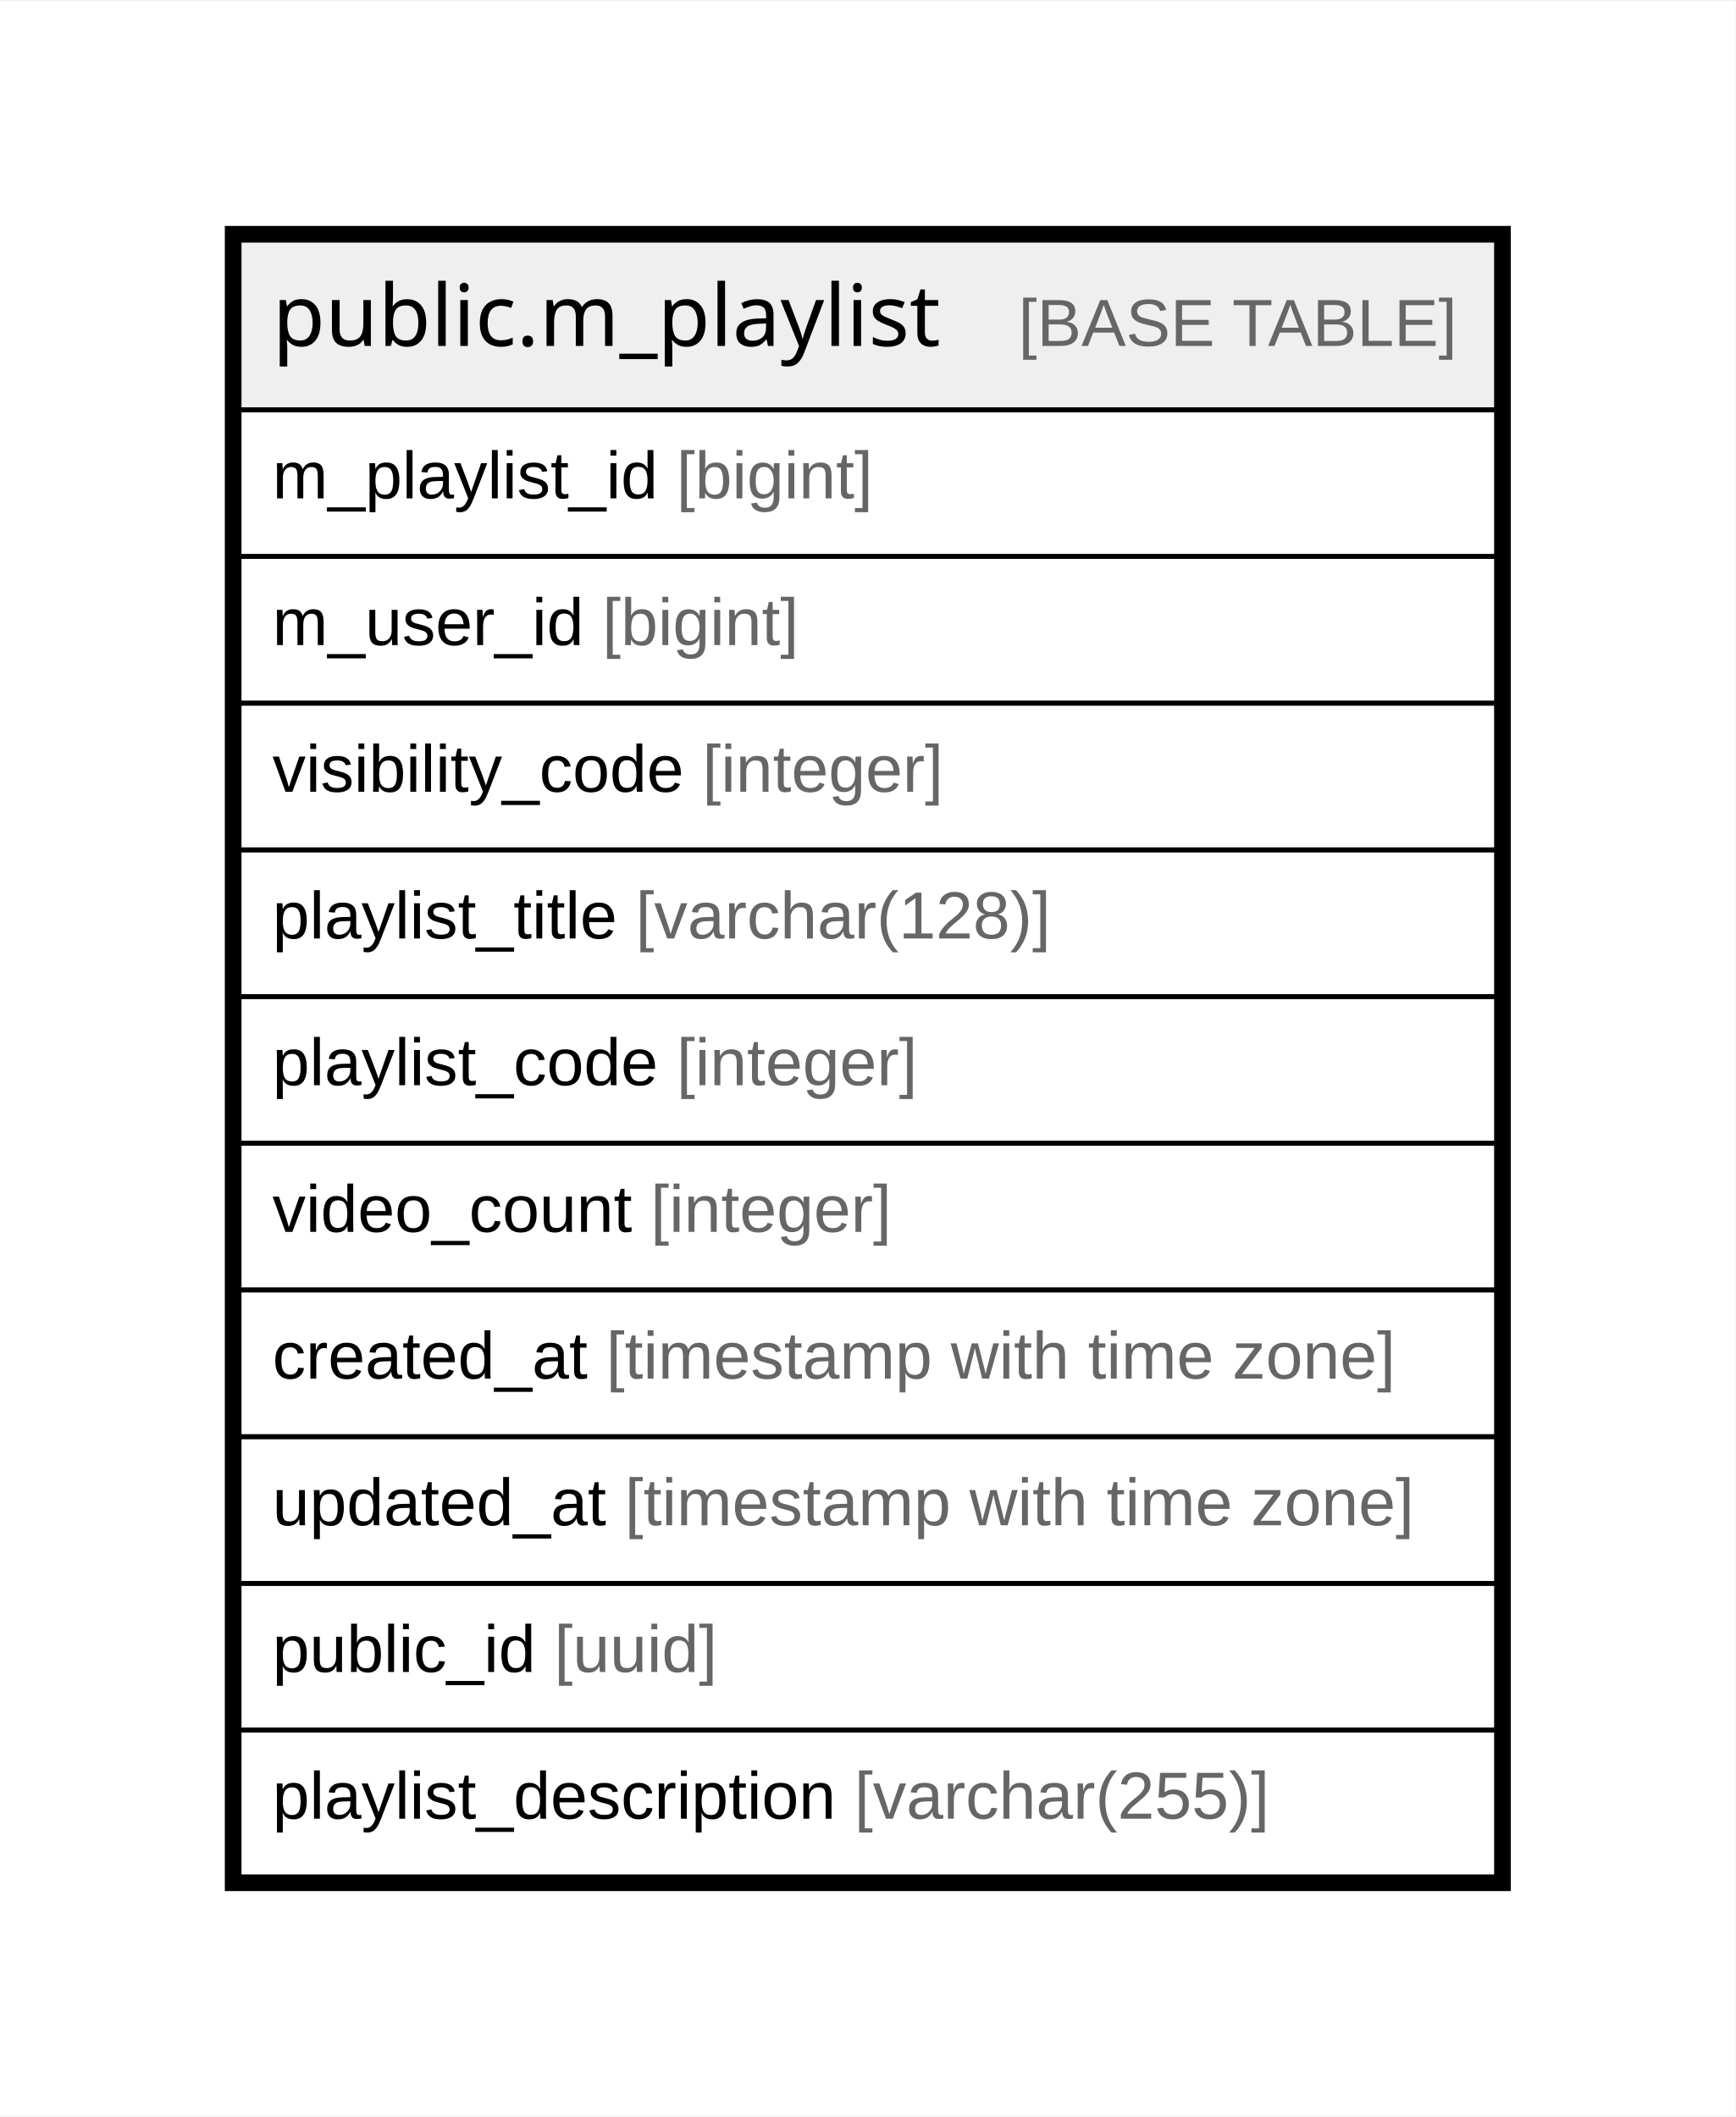
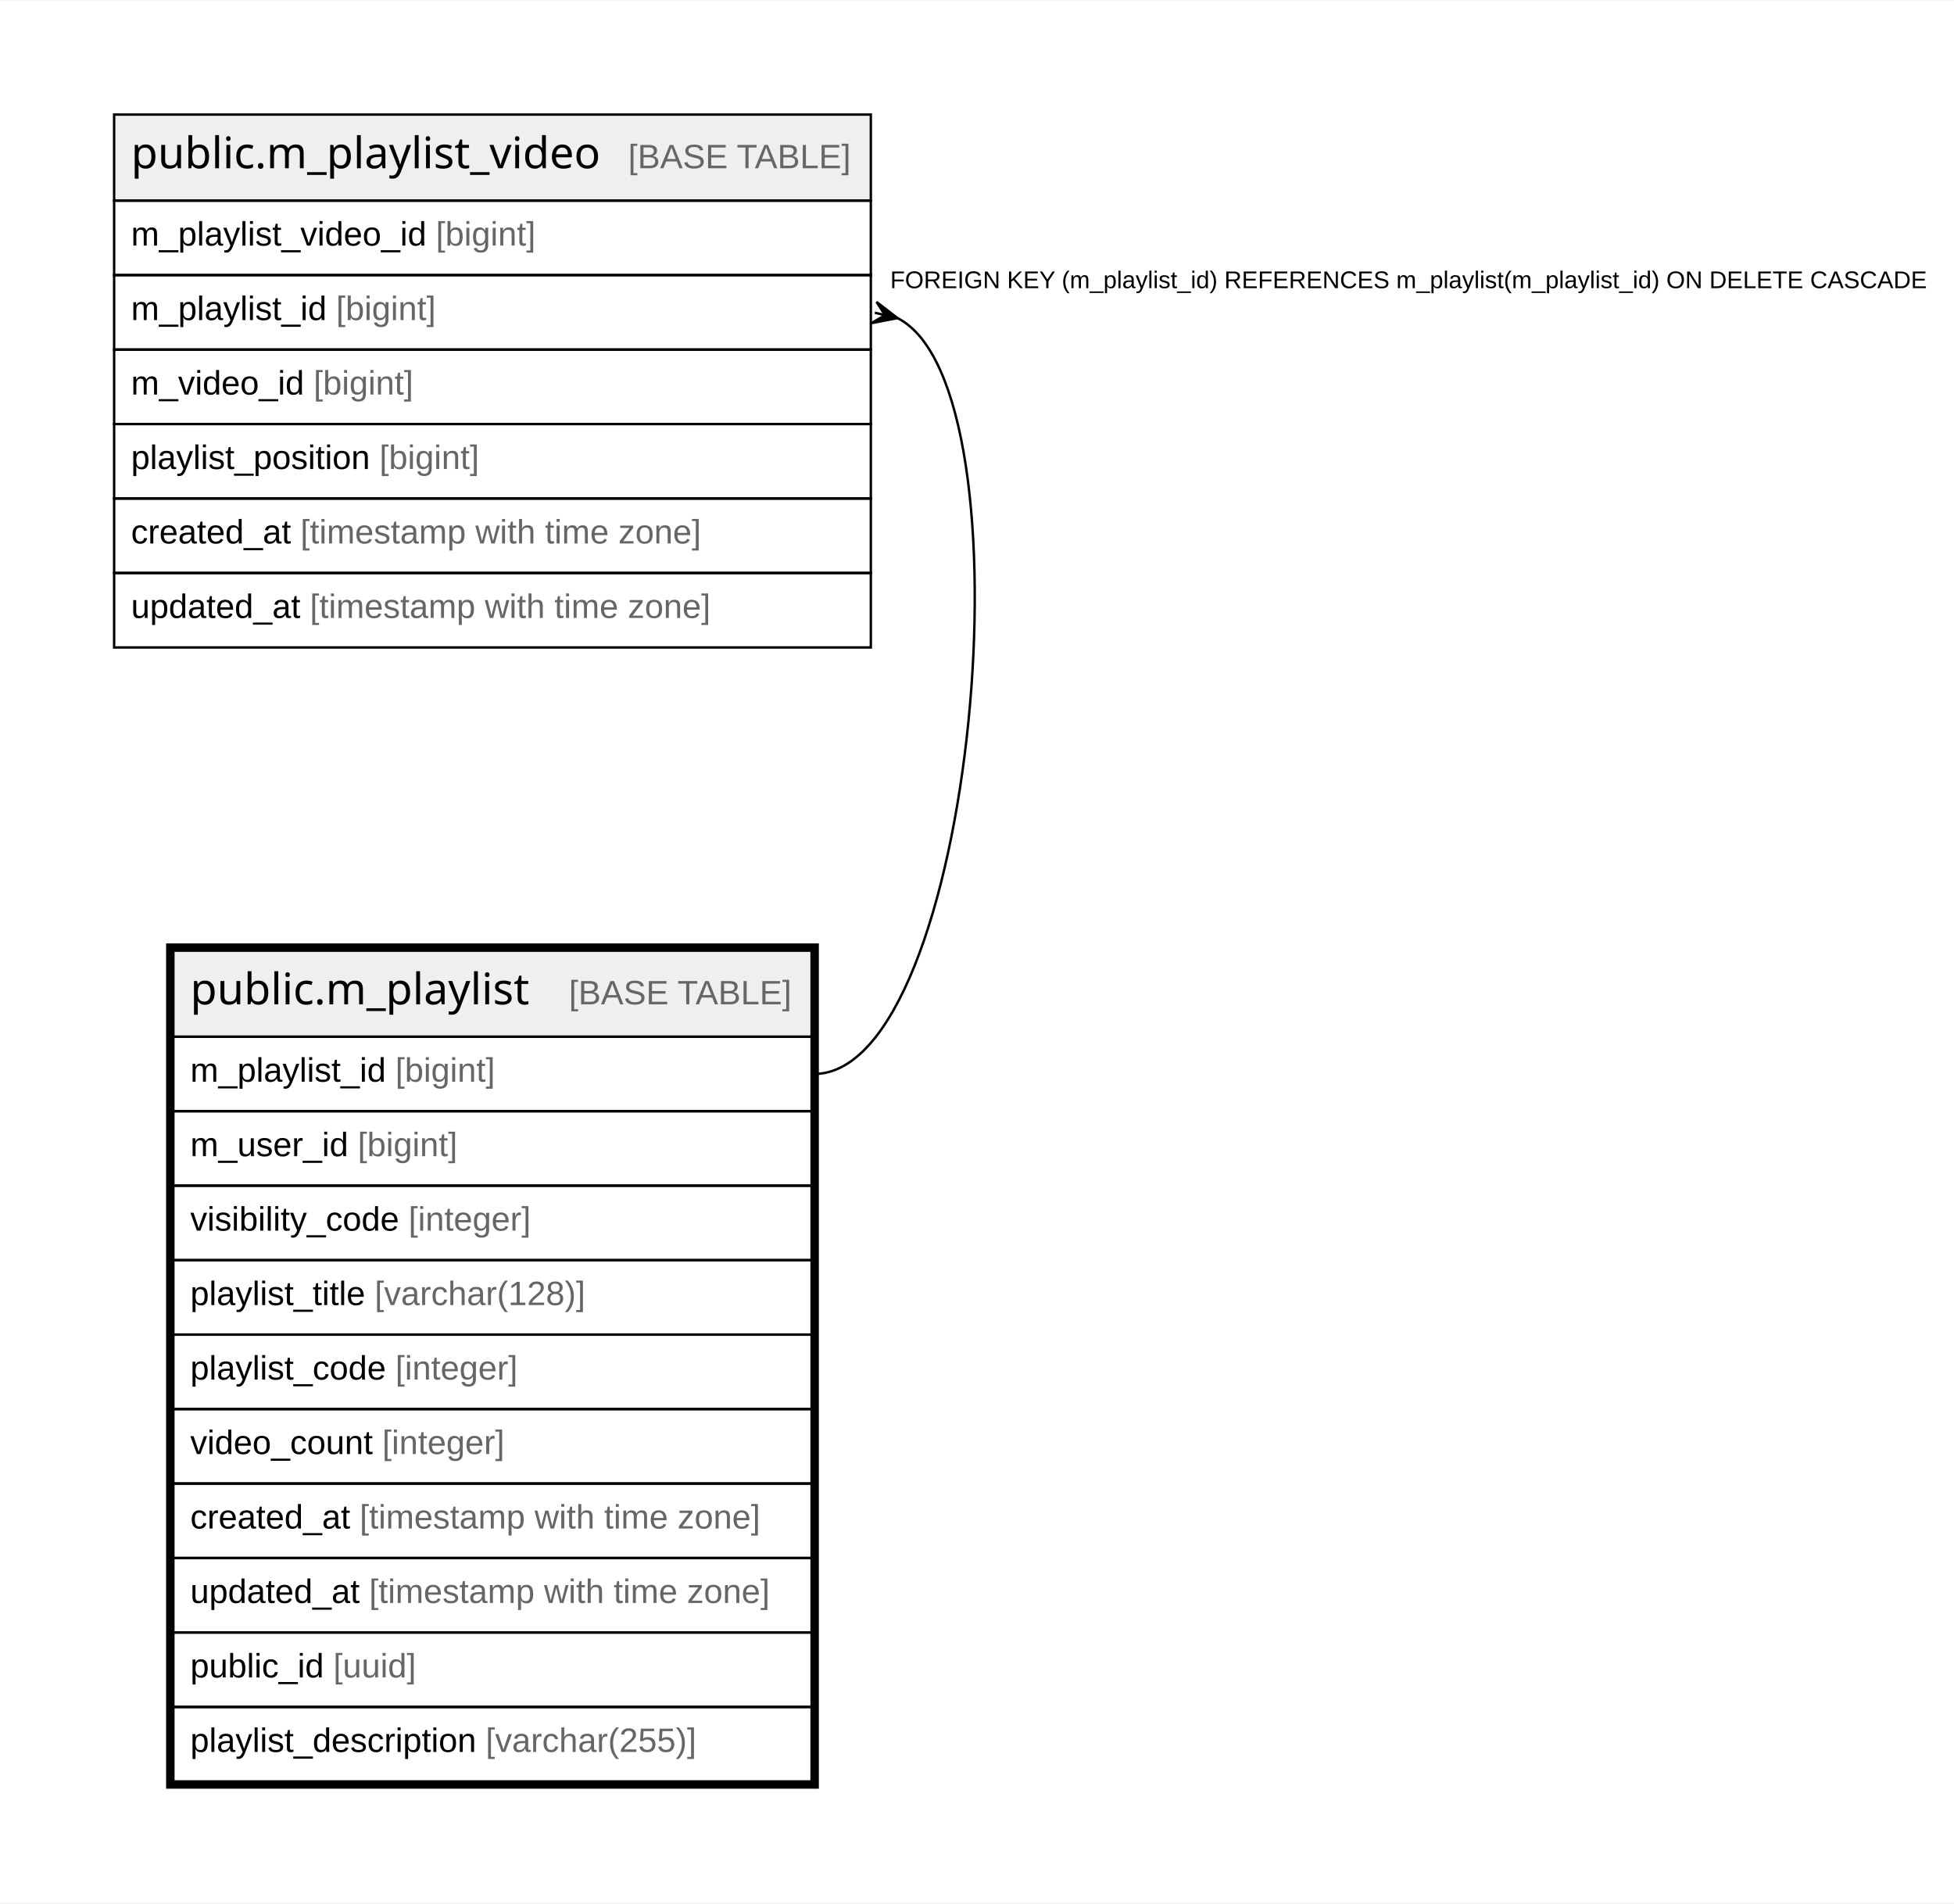
- <svg xmlns="http://www.w3.org/2000/svg" width="364pt" height="444pt" viewBox="0.00 0.00 364.38 444.00">
-   <g id="graph0" class="graph" transform="scale(1 1) rotate(0) translate(4 440)">
-     <polygon fill="white" stroke="none" points="-4,4 -4,-440 360.38,-440 360.38,4 -4,4" />
+ <svg xmlns="http://www.w3.org/2000/svg" width="808pt" height="787pt" viewBox="0.00 0.00 808.16 786.80">
+   <g id="graph0" class="graph" transform="scale(1 1) rotate(0) translate(4 782.8)">
+     <polygon fill="white" stroke="none" points="-4,4 -4,-782.8 804.16,-782.8 804.16,4 -4,4" />
    <g id="node1" class="node">
-       <polygon fill="#efefef" stroke="none" points="46.2,-354.2 46.2,-389.8 310.18,-389.8 310.18,-354.2 46.2,-354.2" />
-       <polygon fill="none" stroke="black" points="46.2,-354.2 46.2,-389.8 310.18,-389.8 310.18,-354.2 46.2,-354.2" />
-       <text text-anchor="start" x="53.2" y="-367.6" font-family="Arial Bold" font-size="18.00">public.m_playlist</text>
-       <text text-anchor="start" x="178.69" y="-367.6" font-family="Arial" font-size="14.00">    </text>
-       <text text-anchor="start" x="209.81" y="-367.6" font-family="Arial" font-size="14.00" fill="#666666">[BASE TABLE]</text>
-       <polygon fill="none" stroke="black" points="46.2,-323.4 46.2,-354.2 310.18,-354.2 310.18,-323.4 46.2,-323.4" />
-       <text text-anchor="start" x="53.2" y="-335.6" font-family="Arial" font-size="14.00">m_playlist_id </text>
-       <text text-anchor="start" x="138.01" y="-335.6" font-family="Arial" font-size="14.00" fill="#666666">[bigint]</text>
-       <polygon fill="none" stroke="black" points="46.2,-292.6 46.2,-323.4 310.18,-323.4 310.18,-292.6 46.2,-292.6" />
-       <text text-anchor="start" x="53.2" y="-304.8" font-family="Arial" font-size="14.00">m_user_id </text>
-       <text text-anchor="start" x="122.45" y="-304.8" font-family="Arial" font-size="14.00" fill="#666666">[bigint]</text>
-       <polygon fill="none" stroke="black" points="46.2,-261.8 46.2,-292.6 310.18,-292.6 310.18,-261.8 46.2,-261.8" />
-       <text text-anchor="start" x="53.2" y="-274" font-family="Arial" font-size="14.00">visibility_code </text>
-       <text text-anchor="start" x="143.46" y="-274" font-family="Arial" font-size="14.00" fill="#666666">[integer]</text>
-       <polygon fill="none" stroke="black" points="46.2,-231 46.2,-261.8 310.18,-261.8 310.18,-231 46.2,-231" />
-       <text text-anchor="start" x="53.2" y="-243.2" font-family="Arial" font-size="14.00">playlist_title </text>
-       <text text-anchor="start" x="129.45" y="-243.2" font-family="Arial" font-size="14.00" fill="#666666">[varchar(128)]</text>
-       <polygon fill="none" stroke="black" points="46.2,-200.2 46.2,-231 310.18,-231 310.18,-200.2 46.2,-200.2" />
-       <text text-anchor="start" x="53.2" y="-212.4" font-family="Arial" font-size="14.00">playlist_code </text>
-       <text text-anchor="start" x="138.03" y="-212.4" font-family="Arial" font-size="14.00" fill="#666666">[integer]</text>
-       <polygon fill="none" stroke="black" points="46.2,-169.4 46.2,-200.2 310.18,-200.2 310.18,-169.4 46.2,-169.4" />
-       <text text-anchor="start" x="53.2" y="-181.6" font-family="Arial" font-size="14.00">video_count </text>
-       <text text-anchor="start" x="132.59" y="-181.6" font-family="Arial" font-size="14.00" fill="#666666">[integer]</text>
-       <polygon fill="none" stroke="black" points="46.2,-138.6 46.2,-169.4 310.18,-169.4 310.18,-138.6 46.2,-138.6" />
-       <text text-anchor="start" x="53.2" y="-150.8" font-family="Arial" font-size="14.00">created_at </text>
-       <text text-anchor="start" x="123.25" y="-150.8" font-family="Arial" font-size="14.00" fill="#666666">[timestamp with time zone]</text>
-       <polygon fill="none" stroke="black" points="46.2,-107.8 46.2,-138.6 310.18,-138.6 310.18,-107.8 46.2,-107.8" />
-       <text text-anchor="start" x="53.2" y="-120" font-family="Arial" font-size="14.00">updated_at </text>
-       <text text-anchor="start" x="127.16" y="-120" font-family="Arial" font-size="14.00" fill="#666666">[timestamp with time zone]</text>
-       <polygon fill="none" stroke="black" points="46.2,-77 46.2,-107.8 310.18,-107.8 310.18,-77 46.2,-77" />
-       <text text-anchor="start" x="53.2" y="-89.2" font-family="Arial" font-size="14.00">public_id </text>
-       <text text-anchor="start" x="112.35" y="-89.2" font-family="Arial" font-size="14.00" fill="#666666">[uuid]</text>
-       <polygon fill="none" stroke="black" points="46.2,-46.2 46.2,-77 310.18,-77 310.18,-46.2 46.2,-46.2" />
-       <text text-anchor="start" x="53.2" y="-58.4" font-family="Arial" font-size="14.00">playlist_description </text>
-       <text text-anchor="start" x="175.37" y="-58.4" font-family="Arial" font-size="14.00" fill="#666666">[varchar(255)]</text>
-       <polygon fill="none" stroke="black" stroke-width="3" points="44.7,-44.7 44.7,-391.3 311.68,-391.3 311.68,-44.7 44.7,-44.7" />
+       <polygon fill="#efefef" stroke="none" points="67.7,-354.2 67.7,-389.8 331.67,-389.8 331.67,-354.2 67.7,-354.2" />
+       <polygon fill="none" stroke="black" points="67.7,-354.2 67.7,-389.8 331.67,-389.8 331.67,-354.2 67.7,-354.2" />
+       <text text-anchor="start" x="74.7" y="-367.6" font-family="Arial Bold" font-size="18.00">public.m_playlist</text>
+       <text text-anchor="start" x="200.19" y="-367.6" font-family="Arial" font-size="14.00">    </text>
+       <text text-anchor="start" x="231.3" y="-367.6" font-family="Arial" font-size="14.00" fill="#666666">[BASE TABLE]</text>
+       <polygon fill="none" stroke="black" points="67.7,-323.4 67.7,-354.2 331.67,-354.2 331.67,-323.4 67.7,-323.4" />
+       <text text-anchor="start" x="74.7" y="-335.6" font-family="Arial" font-size="14.00">m_playlist_id </text>
+       <text text-anchor="start" x="159.51" y="-335.6" font-family="Arial" font-size="14.00" fill="#666666">[bigint]</text>
+       <polygon fill="none" stroke="black" points="67.7,-292.6 67.7,-323.4 331.67,-323.4 331.67,-292.6 67.7,-292.6" />
+       <text text-anchor="start" x="74.7" y="-304.8" font-family="Arial" font-size="14.00">m_user_id </text>
+       <text text-anchor="start" x="143.95" y="-304.8" font-family="Arial" font-size="14.00" fill="#666666">[bigint]</text>
+       <polygon fill="none" stroke="black" points="67.7,-261.8 67.7,-292.6 331.67,-292.6 331.67,-261.8 67.7,-261.8" />
+       <text text-anchor="start" x="74.7" y="-274" font-family="Arial" font-size="14.00">visibility_code </text>
+       <text text-anchor="start" x="164.96" y="-274" font-family="Arial" font-size="14.00" fill="#666666">[integer]</text>
+       <polygon fill="none" stroke="black" points="67.7,-231 67.7,-261.8 331.67,-261.8 331.67,-231 67.7,-231" />
+       <text text-anchor="start" x="74.7" y="-243.2" font-family="Arial" font-size="14.00">playlist_title </text>
+       <text text-anchor="start" x="150.95" y="-243.2" font-family="Arial" font-size="14.00" fill="#666666">[varchar(128)]</text>
+       <polygon fill="none" stroke="black" points="67.7,-200.2 67.7,-231 331.67,-231 331.67,-200.2 67.7,-200.2" />
+       <text text-anchor="start" x="74.7" y="-212.4" font-family="Arial" font-size="14.00">playlist_code </text>
+       <text text-anchor="start" x="159.52" y="-212.4" font-family="Arial" font-size="14.00" fill="#666666">[integer]</text>
+       <polygon fill="none" stroke="black" points="67.7,-169.4 67.7,-200.2 331.67,-200.2 331.67,-169.4 67.7,-169.4" />
+       <text text-anchor="start" x="74.7" y="-181.6" font-family="Arial" font-size="14.00">video_count </text>
+       <text text-anchor="start" x="154.09" y="-181.6" font-family="Arial" font-size="14.00" fill="#666666">[integer]</text>
+       <polygon fill="none" stroke="black" points="67.7,-138.6 67.7,-169.4 331.67,-169.4 331.67,-138.6 67.7,-138.6" />
+       <text text-anchor="start" x="74.7" y="-150.8" font-family="Arial" font-size="14.00">created_at </text>
+       <text text-anchor="start" x="144.74" y="-150.8" font-family="Arial" font-size="14.00" fill="#666666">[timestamp with time zone]</text>
+       <polygon fill="none" stroke="black" points="67.7,-107.8 67.7,-138.6 331.67,-138.6 331.67,-107.8 67.7,-107.8" />
+       <text text-anchor="start" x="74.7" y="-120" font-family="Arial" font-size="14.00">updated_at </text>
+       <text text-anchor="start" x="148.65" y="-120" font-family="Arial" font-size="14.00" fill="#666666">[timestamp with time zone]</text>
+       <polygon fill="none" stroke="black" points="67.7,-77 67.7,-107.8 331.67,-107.8 331.67,-77 67.7,-77" />
+       <text text-anchor="start" x="74.7" y="-89.2" font-family="Arial" font-size="14.00">public_id </text>
+       <text text-anchor="start" x="133.85" y="-89.2" font-family="Arial" font-size="14.00" fill="#666666">[uuid]</text>
+       <polygon fill="none" stroke="black" points="67.7,-46.2 67.7,-77 331.67,-77 331.67,-46.2 67.7,-46.2" />
+       <text text-anchor="start" x="74.7" y="-58.4" font-family="Arial" font-size="14.00">playlist_description </text>
+       <text text-anchor="start" x="196.87" y="-58.4" font-family="Arial" font-size="14.00" fill="#666666">[varchar(255)]</text>
+       <polygon fill="none" stroke="black" stroke-width="3" points="66.2,-44.7 66.2,-391.3 333.17,-391.3 333.17,-44.7 66.2,-44.7" />
+     </g>
+     <g id="node2" class="node">
+       <polygon fill="#efefef" stroke="none" points="43.2,-700 43.2,-735.6 356.17,-735.6 356.17,-700 43.2,-700" />
+       <polygon fill="none" stroke="black" points="43.2,-700 43.2,-735.6 356.17,-735.6 356.17,-700 43.2,-700" />
+       <text text-anchor="start" x="50.2" y="-713.4" font-family="Arial Bold" font-size="18.00">public.m_playlist_video</text>
+       <text text-anchor="start" x="224.68" y="-713.4" font-family="Arial" font-size="14.00">    </text>
+       <text text-anchor="start" x="255.8" y="-713.4" font-family="Arial" font-size="14.00" fill="#666666">[BASE TABLE]</text>
+       <polygon fill="none" stroke="black" points="43.2,-669.2 43.2,-700 356.17,-700 356.17,-669.2 43.2,-669.2" />
+       <text text-anchor="start" x="50.2" y="-681.4" font-family="Arial" font-size="14.00">m_playlist_video_id </text>
+       <text text-anchor="start" x="176.27" y="-681.4" font-family="Arial" font-size="14.00" fill="#666666">[bigint]</text>
+       <polygon fill="none" stroke="black" points="43.2,-638.4 43.2,-669.2 356.17,-669.2 356.17,-638.4 43.2,-638.4" />
+       <text text-anchor="start" x="50.2" y="-650.6" font-family="Arial" font-size="14.00">m_playlist_id </text>
+       <text text-anchor="start" x="135.01" y="-650.6" font-family="Arial" font-size="14.00" fill="#666666">[bigint]</text>
+       <polygon fill="none" stroke="black" points="43.2,-607.6 43.2,-638.4 356.17,-638.4 356.17,-607.6 43.2,-607.6" />
+       <text text-anchor="start" x="50.2" y="-619.8" font-family="Arial" font-size="14.00">m_video_id </text>
+       <text text-anchor="start" x="125.69" y="-619.8" font-family="Arial" font-size="14.00" fill="#666666">[bigint]</text>
+       <polygon fill="none" stroke="black" points="43.2,-576.8 43.2,-607.6 356.17,-607.6 356.17,-576.8 43.2,-576.8" />
+       <text text-anchor="start" x="50.2" y="-589" font-family="Arial" font-size="14.00">playlist_position </text>
+       <text text-anchor="start" x="152.92" y="-589" font-family="Arial" font-size="14.00" fill="#666666">[bigint]</text>
+       <polygon fill="none" stroke="black" points="43.2,-546 43.2,-576.8 356.17,-576.8 356.17,-546 43.2,-546" />
+       <text text-anchor="start" x="50.2" y="-558.2" font-family="Arial" font-size="14.00">created_at </text>
+       <text text-anchor="start" x="120.25" y="-558.2" font-family="Arial" font-size="14.00" fill="#666666">[timestamp with time zone]</text>
+       <polygon fill="none" stroke="black" points="43.2,-515.2 43.2,-546 356.17,-546 356.17,-515.2 43.2,-515.2" />
+       <text text-anchor="start" x="50.2" y="-527.4" font-family="Arial" font-size="14.00">updated_at </text>
+       <text text-anchor="start" x="124.16" y="-527.4" font-family="Arial" font-size="14.00" fill="#666666">[timestamp with time zone]</text>
+     </g>
+     <g id="edge1" class="edge">
+       <path fill="none" stroke="black" d="M367.14,-651.45C424.78,-622.62 399.32,-338.8 332.67,-338.8" />
+       <polygon fill="black" stroke="black" points="367.23,-651.42 356.46,-649.34 362.04,-652.65 357.82,-653.65 357.82,-653.65 357.82,-653.65 362.04,-652.65 358.53,-658.1 367.23,-651.42" />
+       <text text-anchor="start" x="364.17" y="-663.8" font-family="Arial" font-size="10.00">FOREIGN KEY (m_playlist_id) REFERENCES m_playlist(m_playlist_id) ON DELETE CASCADE</text>
    </g>
  </g>
</svg>
